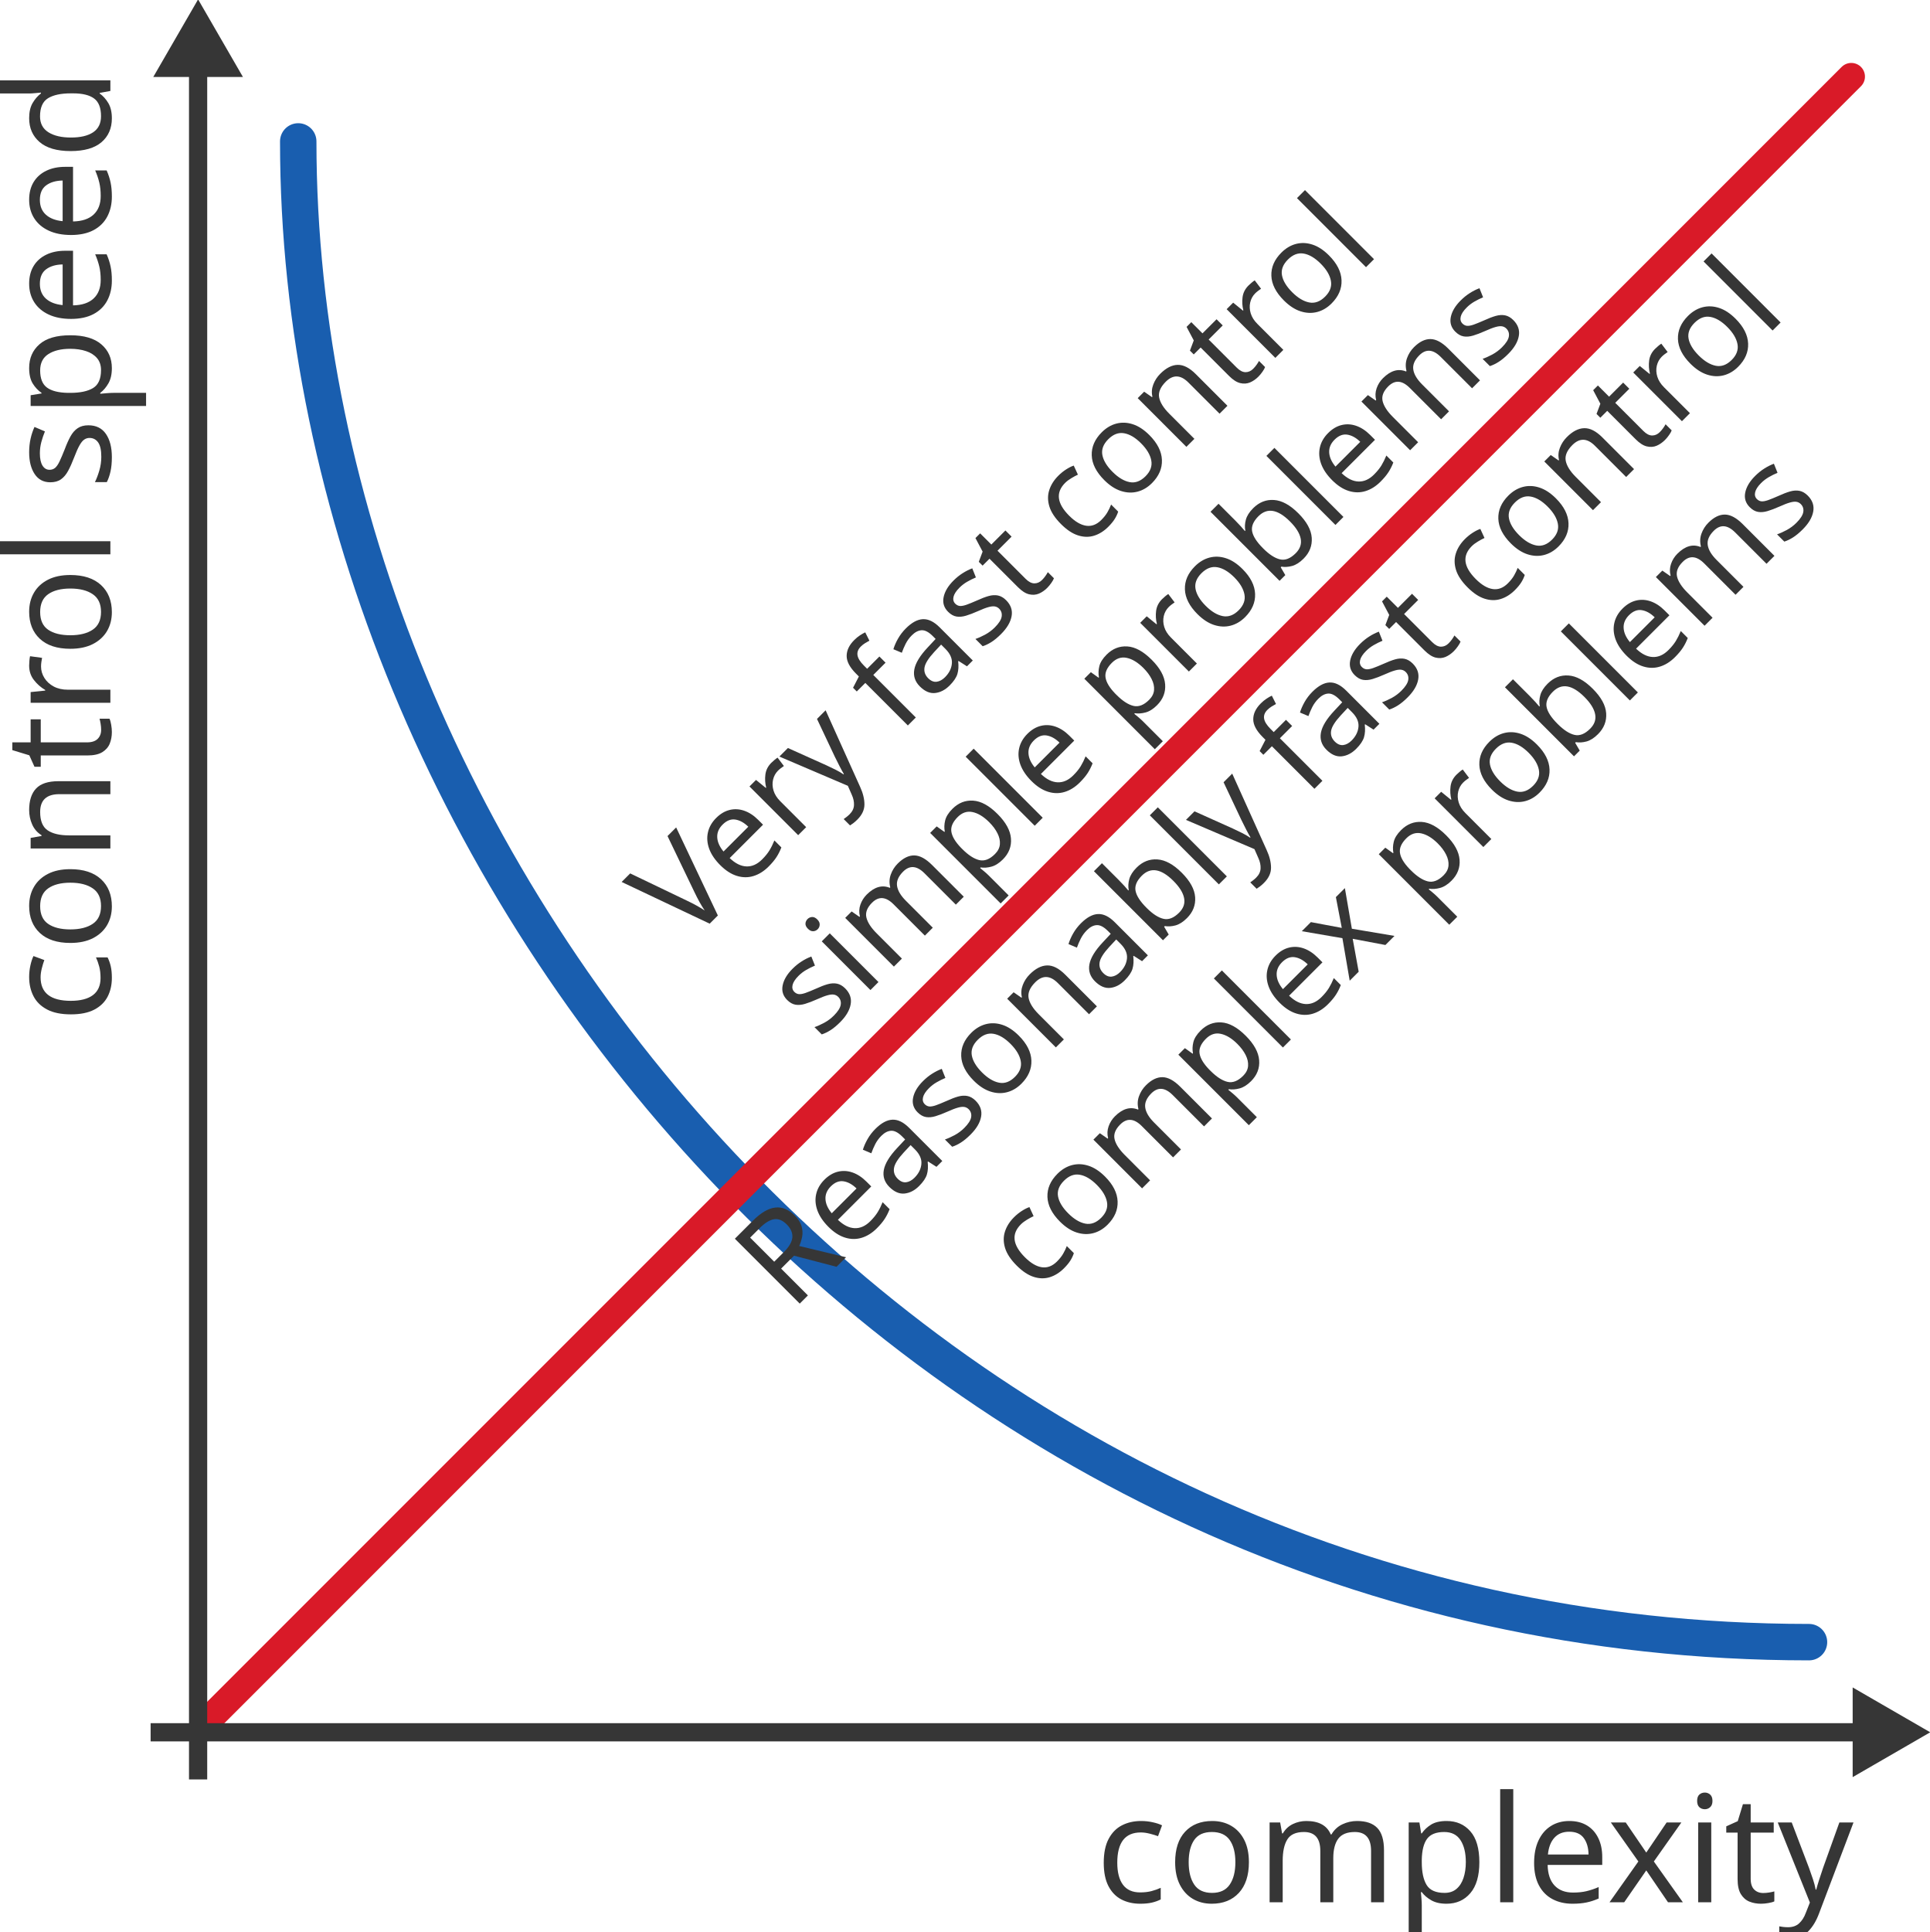
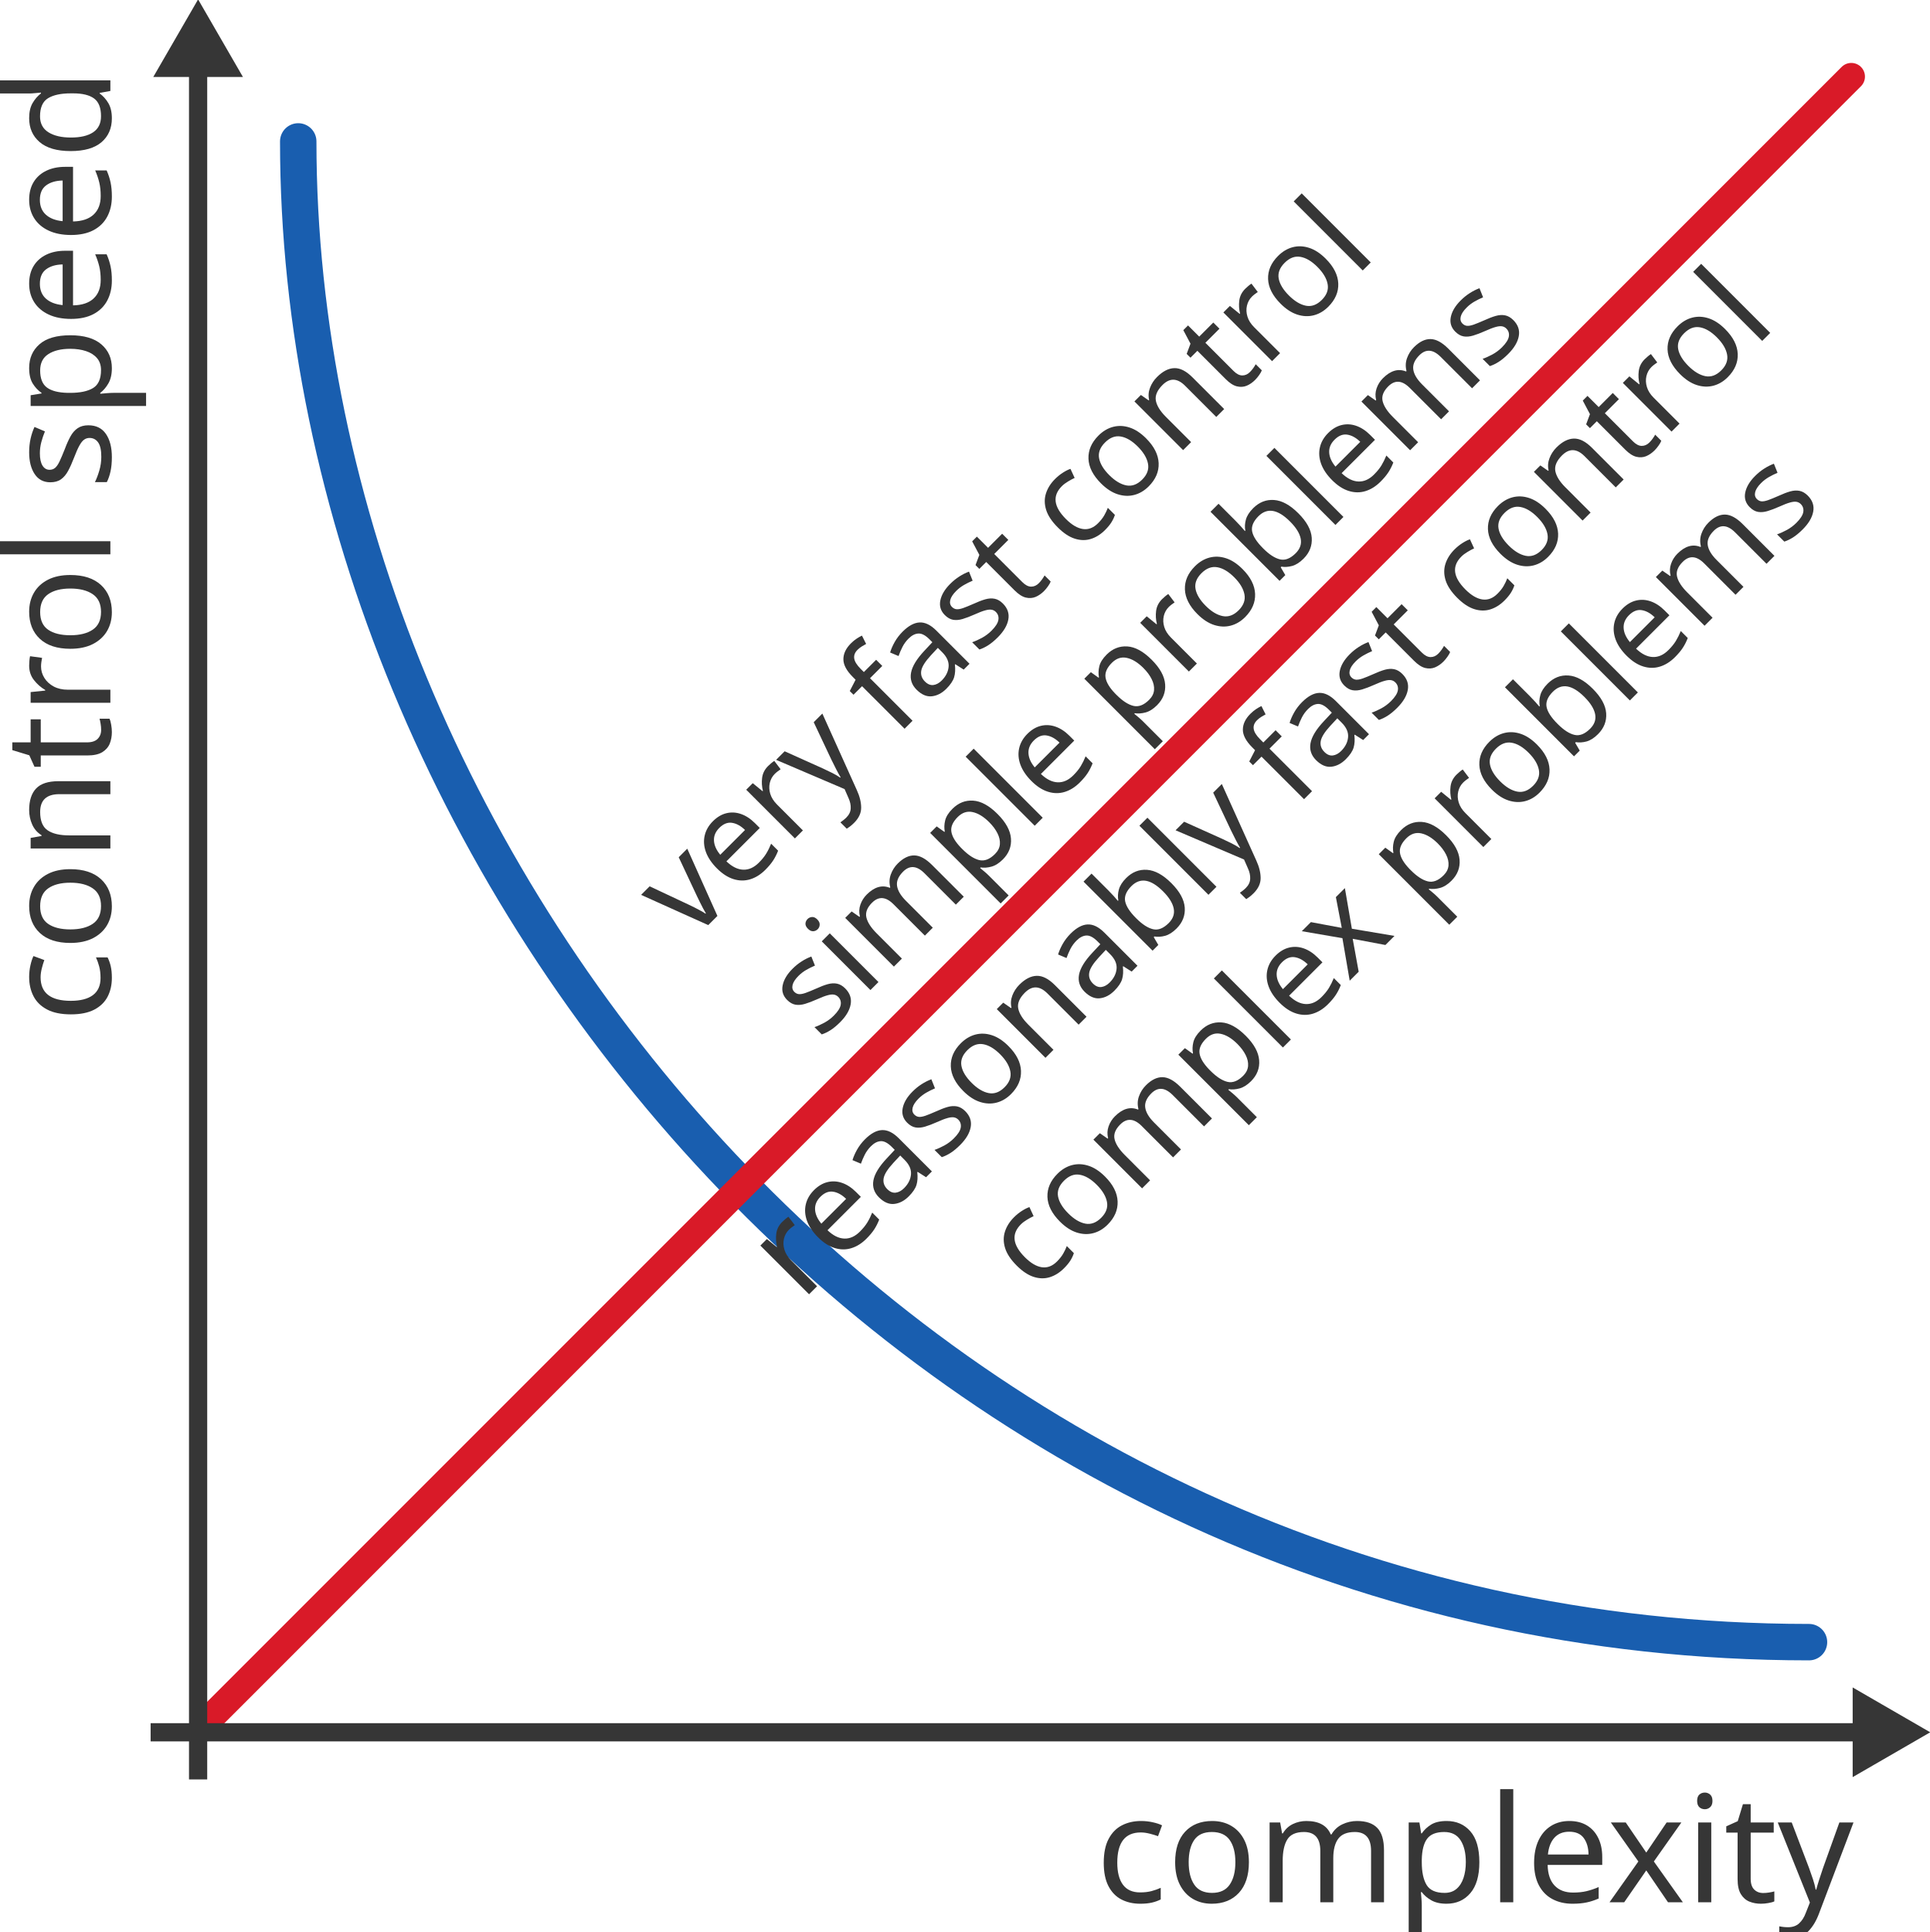
<svg xmlns="http://www.w3.org/2000/svg" width="211.924mm" height="212.134mm" viewBox="0 0 750.912 751.656" id="svg8221" version="1.1">
  <defs id="defs8223">
    <marker style="overflow:visible" id="marker8470" refX="0" refY="0" orient="auto">
      <path transform="scale(0.4,0.4)" style="fill:#363636;fill-opacity:1;fill-rule:evenodd;stroke:#363636;stroke-width:1pt;stroke-opacity:1" d="m 5.77,0 -8.65,5 0,-10 8.65,5 z" id="path8472" />
    </marker>
    <marker orient="auto" refY="0" refX="0" id="TriangleOutM" style="overflow:visible">
      <path id="path8279" d="m 5.77,0 -8.65,5 0,-10 8.65,5 z" style="fill:#363636;fill-opacity:1;fill-rule:evenodd;stroke:#363636;stroke-width:1pt;stroke-opacity:1" transform="scale(0.4,0.4)" />
    </marker>
  </defs>
  <g id="layer1" transform="translate(-9.202651,-55.88043)">
    <path style="fill:none;fill-rule:evenodd;stroke:#195eaf;stroke-width:14.173;stroke-linecap:round;stroke-linejoin:miter;stroke-miterlimit:4;stroke-dasharray:none;stroke-opacity:1" d="m 125.259,110.9 c 0,284.096 243.238,583.868 587.909,583.868" id="path13116" />
    <path style="fill:none;fill-rule:evenodd;stroke:#d91a28;stroke-width:10.63;stroke-linecap:round;stroke-linejoin:miter;stroke-miterlimit:4;stroke-dasharray:none;stroke-opacity:1" d="M 88.917,726.394 C 728.917,86.394 729.631,85.679 729.631,85.679" id="path13146" />
    <path style="fill:#363636;fill-opacity:1;fill-rule:evenodd;stroke:#363636;stroke-width:7.087;stroke-linecap:butt;stroke-linejoin:miter;stroke-miterlimit:4;stroke-dasharray:none;stroke-opacity:1;marker-end:url(#marker8470)" d="m 86.295,748.18 0,-672.404" id="path18934" />
    <path id="path9863" d="m 67.815,729.837 672.402,0" style="fill:#363636;fill-opacity:1;fill-rule:evenodd;stroke:#363636;stroke-width:7.087;stroke-linecap:butt;stroke-linejoin:miter;stroke-miterlimit:4;stroke-dasharray:none;stroke-opacity:1;marker-end:url(#TriangleOutM)" />
    <text id="text19434" y="795.959" x="435.537" style="font-style:normal;font-variant:normal;font-weight:500;font-stretch:normal;font-size:57.889px;line-height:125%;font-family:Montserrat;-inkscape-font-specification:'Montserrat Medium';letter-spacing:0px;word-spacing:0px;fill:#363636;fill-opacity:1;stroke:none;stroke-width:1px;stroke-linecap:butt;stroke-linejoin:miter;stroke-opacity:1" xml:space="preserve">
      <tspan y="795.959" x="435.537" id="tspan19436">complexity</tspan>
    </text>
    <text xml:space="preserve" style="font-style:normal;font-variant:normal;font-weight:500;font-stretch:normal;font-size:57.889px;line-height:125%;font-family:Montserrat;-inkscape-font-specification:'Montserrat Medium';letter-spacing:0px;word-spacing:0px;fill:#363636;fill-opacity:1;stroke:none;stroke-width:1px;stroke-linecap:butt;stroke-linejoin:miter;stroke-opacity:1" x="-453.709" y="52.156" id="text12808" transform="matrix(0,-1,1,0,0,0)">
      <tspan id="tspan12810" x="-453.709" y="52.156">control speed</tspan>
    </text>
    <text xml:space="preserve" style="font-style:normal;font-variant:normal;font-weight:500;font-stretch:normal;font-size:57.889px;line-height:125%;font-family:Montserrat;-inkscape-font-specification:'Montserrat Medium';letter-spacing:0px;word-spacing:0px;fill:#363636;fill-opacity:1;stroke:none;stroke-width:1px;stroke-linecap:butt;stroke-linejoin:miter;stroke-opacity:1" x="139.402" y="495.413" id="text13174" transform="matrix(0.7071068,-0.7071068,0.7071068,0.7071068,0,0)">
-       <tspan id="tspan13176" x="139.402" y="495.413" style="font-size:50px;text-align:center;text-anchor:middle">Very fast control</tspan>
+       <tspan id="tspan13176" x="139.402" y="495.413" style="font-size:50px;text-align:center;text-anchor:middle">very fast control</tspan>
      <tspan x="139.402" y="557.913" id="tspan13178" style="font-size:50px;text-align:center;text-anchor:middle">simple problems</tspan>
    </text>
    <text transform="matrix(0.7071068,-0.7071068,0.7071068,0.7071068,0,0)" id="text13180" y="624.712" x="150.716" style="font-style:normal;font-variant:normal;font-weight:500;font-stretch:normal;font-size:57.889px;line-height:125%;font-family:Montserrat;-inkscape-font-specification:'Montserrat Medium';letter-spacing:0px;word-spacing:0px;fill:#363636;fill-opacity:1;stroke:none;stroke-width:1px;stroke-linecap:butt;stroke-linejoin:miter;stroke-opacity:1" xml:space="preserve">
-       <tspan style="font-size:50px;text-align:center;text-anchor:middle" y="624.712" x="150.716" id="tspan13182">Reasonably fast control</tspan>
+       <tspan style="font-size:50px;text-align:center;text-anchor:middle" y="624.712" x="150.716" id="tspan13182">reasonably fast control</tspan>
      <tspan style="font-size:50px;text-align:center;text-anchor:middle" id="tspan13184" y="687.212" x="150.716">complex problems</tspan>
    </text>
  </g>
</svg>
